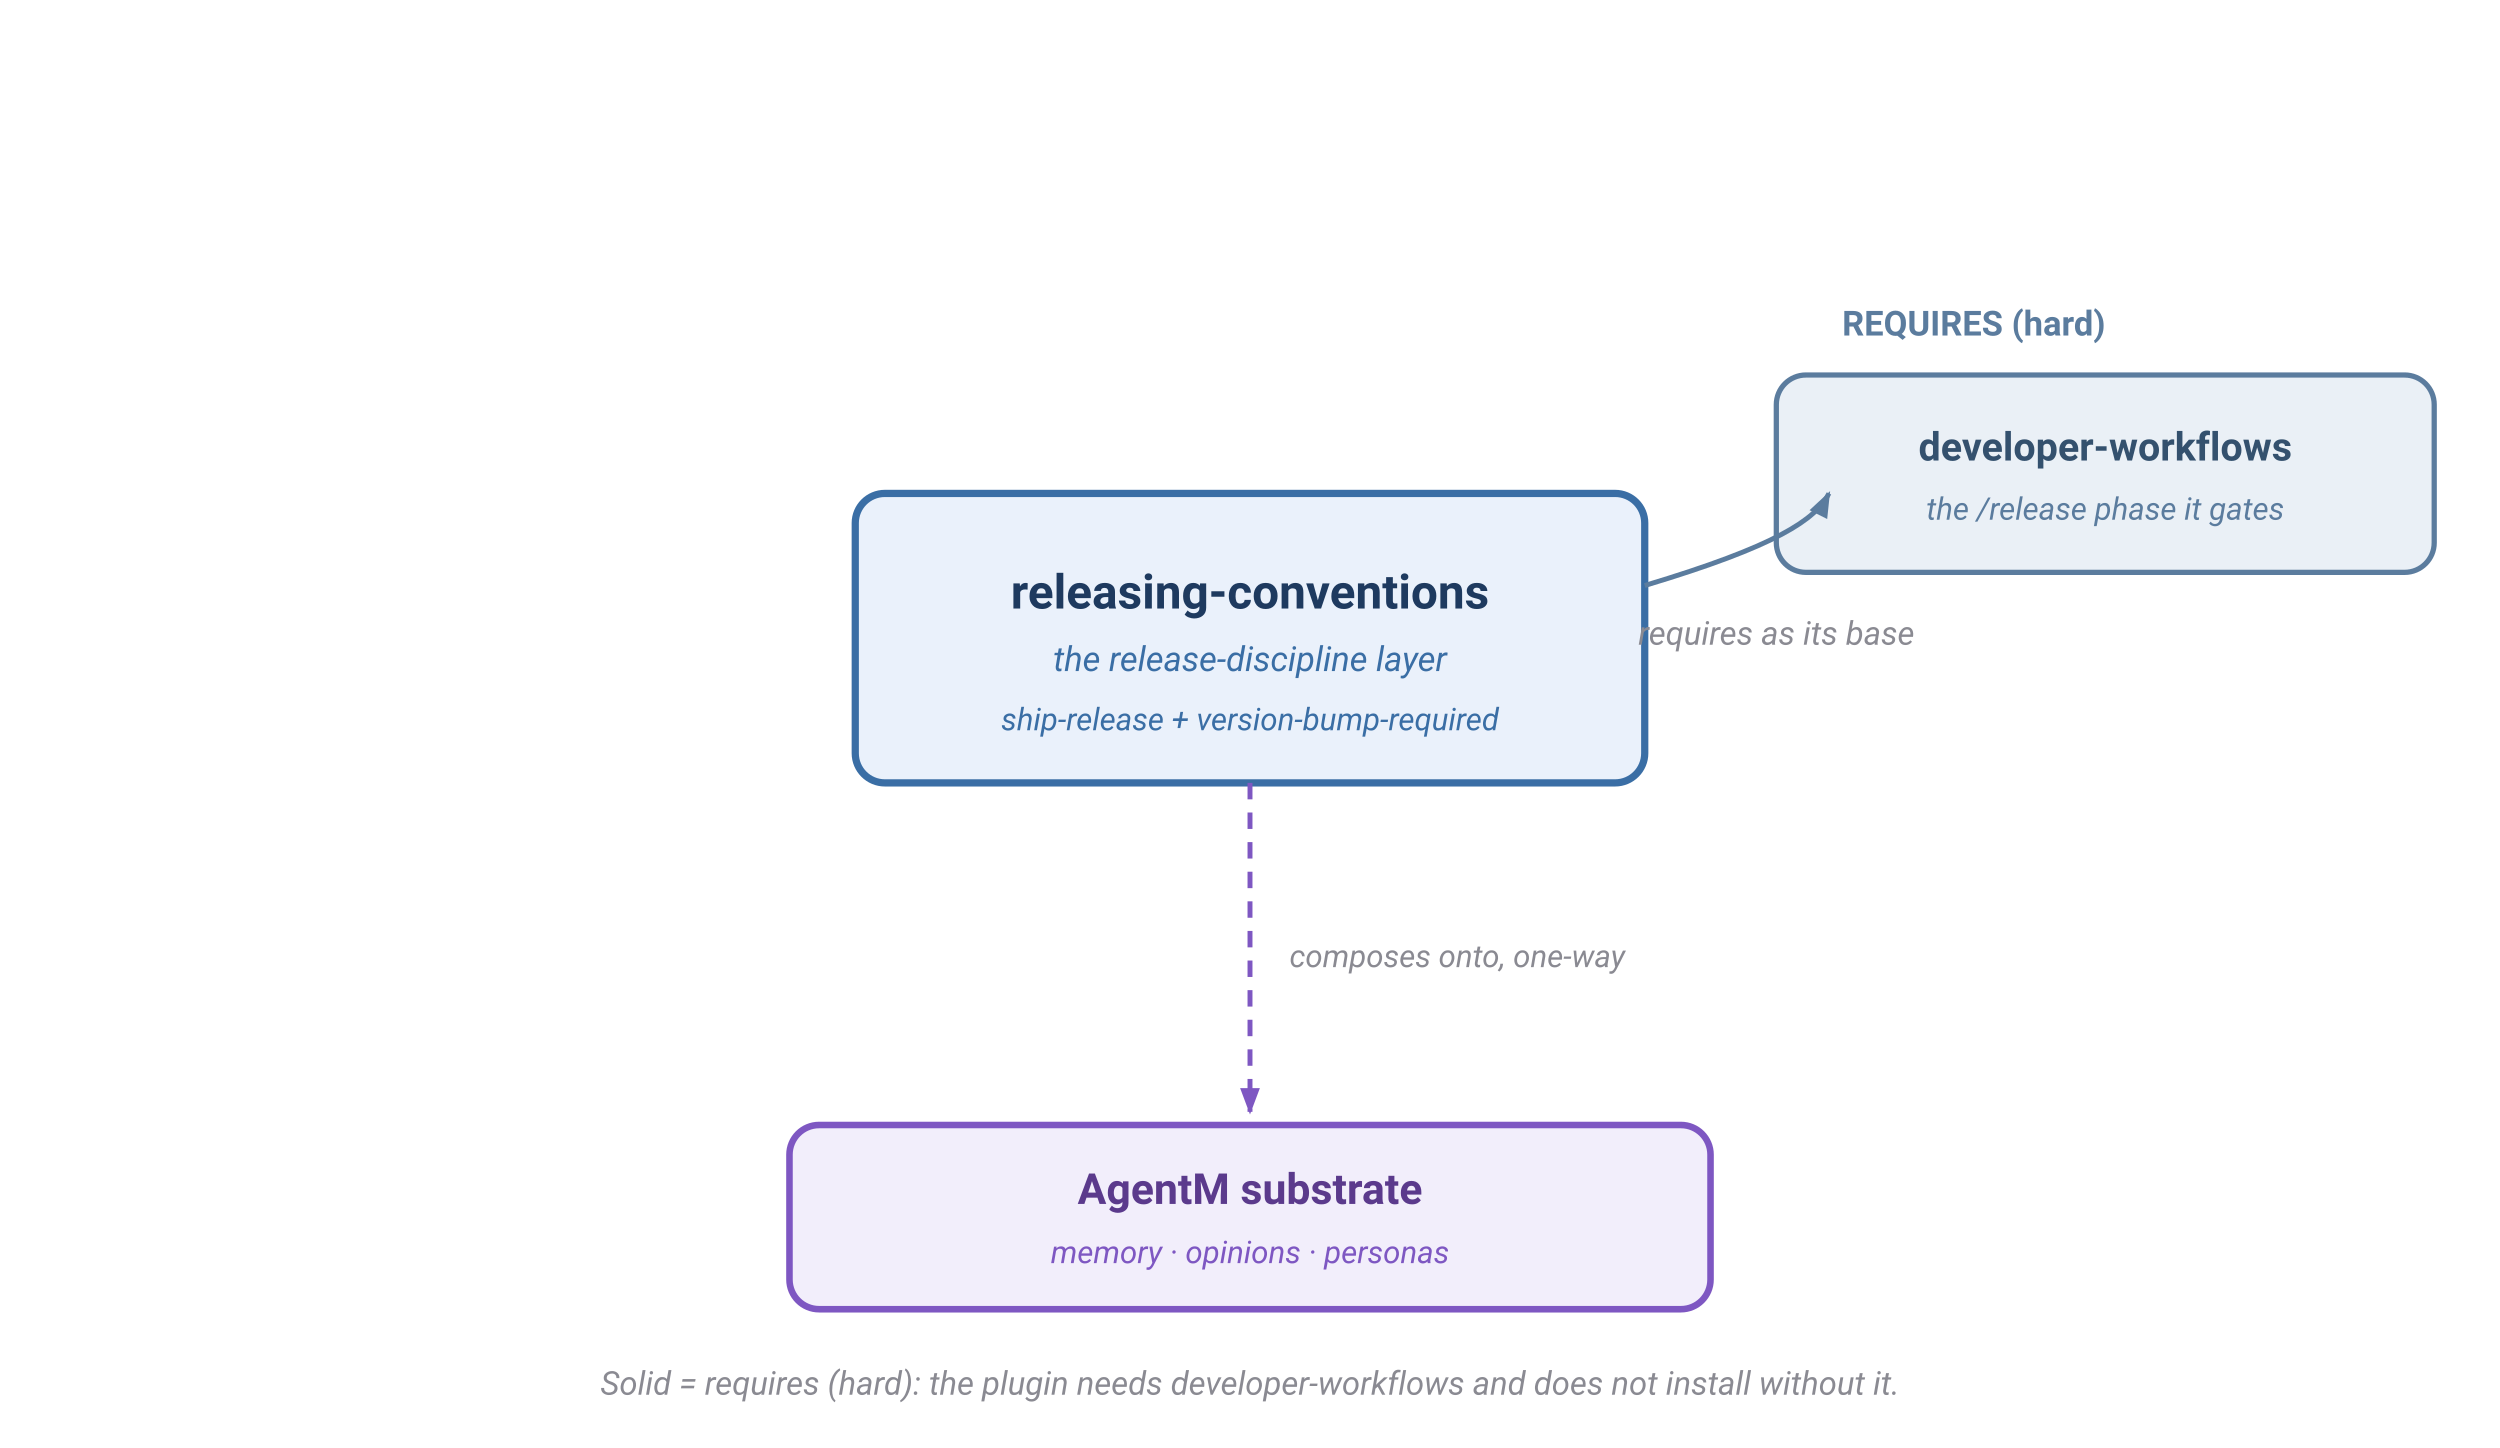
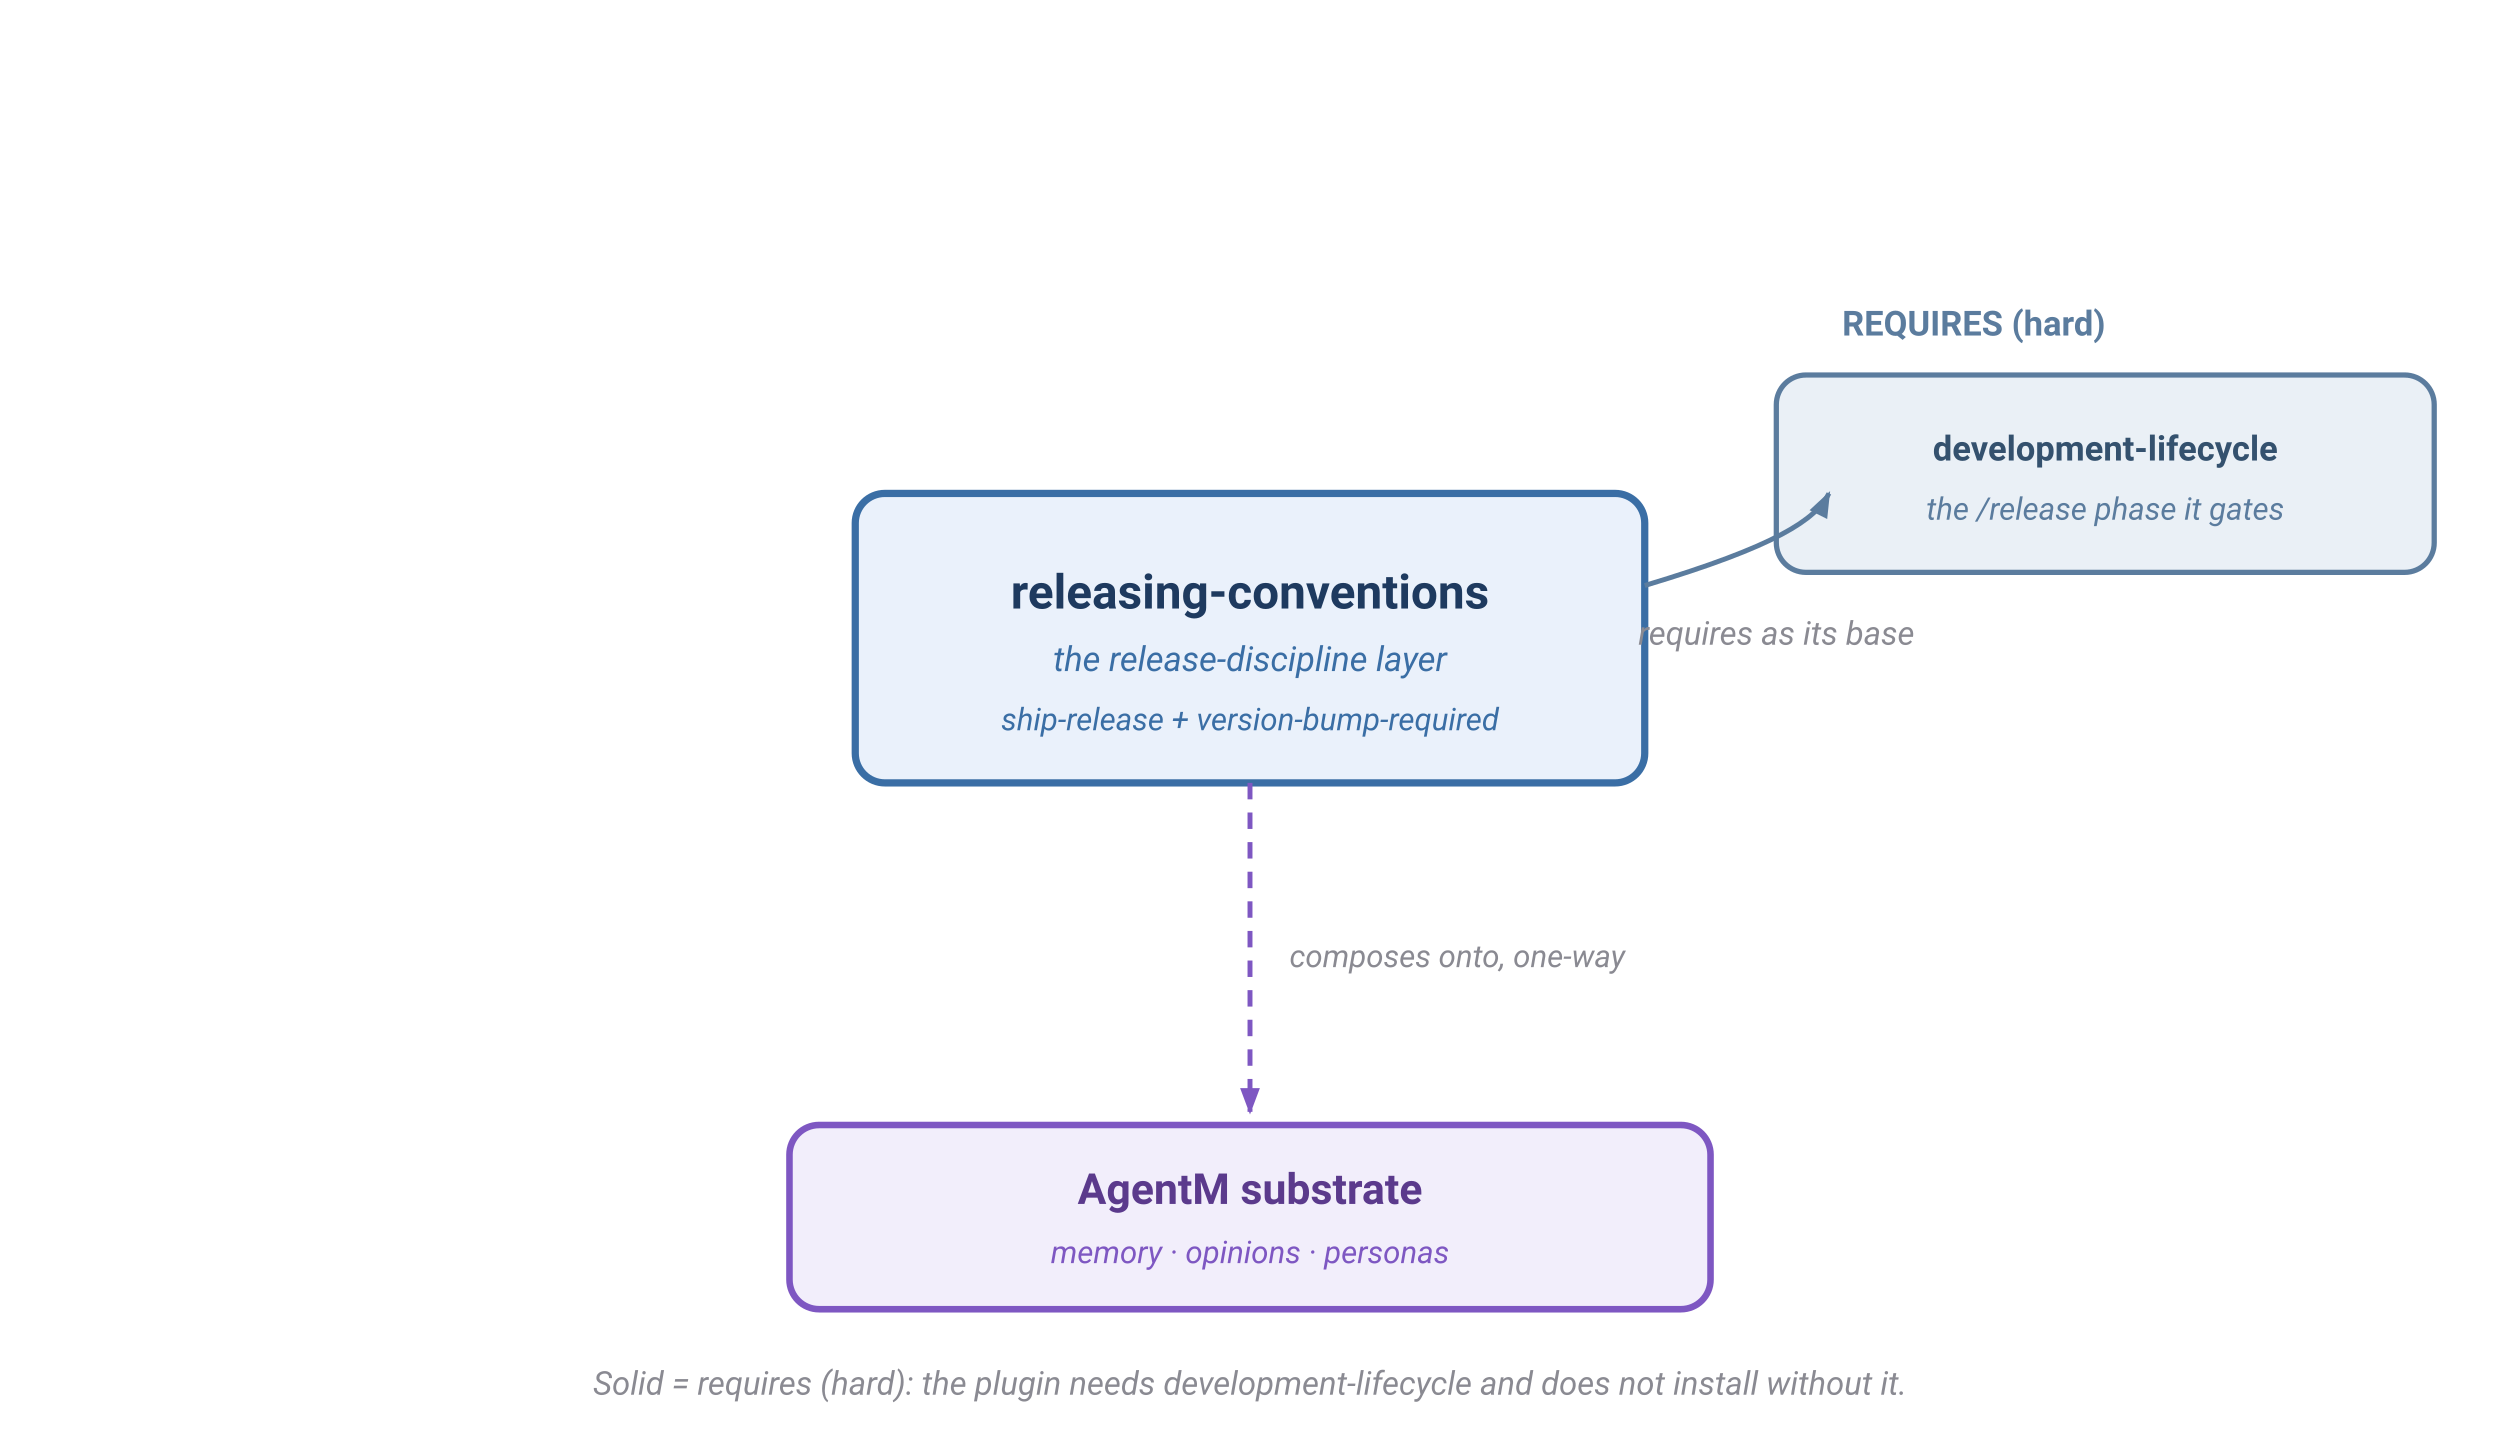
<svg xmlns="http://www.w3.org/2000/svg" viewBox="0 0 760 440" width="988" height="572" font-family="-apple-system, BlinkMacSystemFont, 'Segoe UI', Roboto, sans-serif">
  <defs>
    <marker id="req" markerWidth="10" markerHeight="10" refX="7.2" refY="3" orient="auto" markerUnits="userSpaceOnUse">
      <path d="M0,0 L8,3 L0,6 Z" fill="#5B7C9E" />
    </marker>
    <marker id="sub" markerWidth="10" markerHeight="10" refX="7.2" refY="3" orient="auto" markerUnits="userSpaceOnUse">
      <path d="M0,0 L8,3 L0,6 Z" fill="#7E57C2" />
    </marker>
  </defs>
  <rect x="260" y="150" width="240" height="88" rx="9" fill="#EAF1FB" stroke="#3A6EA5" stroke-width="2.2" />
  <text x="380" y="185" text-anchor="middle" font-size="14.5" font-weight="700" fill="#1e3a5f">releasing-conventions</text>
  <text x="380" y="204" text-anchor="middle" font-size="10.5" font-style="italic" fill="#3A6EA5">the release-discipline layer</text>
  <text x="380" y="222" text-anchor="middle" font-size="9.5" font-style="italic" fill="#3A6EA5">ship-release + version-bump-required</text>
  <text x="560" y="102" font-size="10.5" font-weight="700" fill="#5B7C9E">REQUIRES (hard)</text>
  <rect x="540" y="114" width="200" height="60" rx="9" fill="#EAF0F6" stroke="#5B7C9E" stroke-width="1.6" />
-   <text x="640" y="140" text-anchor="middle" font-size="12" font-weight="600" fill="#34516e">developer-workflows</text>
+   <text x="640" y="140" text-anchor="middle" font-size="10.5" font-weight="600" fill="#34516e">development-lifecycle</text>
  <text x="640" y="158" text-anchor="middle" font-size="9.5" font-style="italic" fill="#5B7C9E">the /release phase it gates</text>
  <path d="M500,178 C540,166 552,158 556,150" stroke="#5B7C9E" stroke-width="1.5" fill="none" marker-end="url(#req)" />
  <text x="540" y="196" text-anchor="middle" font-size="10" font-style="italic" fill="#8a8a92">requires as its base</text>
  <rect x="240" y="342" width="280" height="56" rx="9" fill="#F2EEFB" stroke="#7E57C2" stroke-width="2" />
  <text x="380" y="366" text-anchor="middle" font-size="13" font-weight="700" fill="#5b3a8c">AgentM substrate</text>
  <text x="380" y="384" text-anchor="middle" font-size="9.5" font-style="italic" fill="#7E57C2">memory · opinions · personas</text>
  <path d="M380,238 L380,338" stroke="#7E57C2" stroke-width="1.5" stroke-dasharray="5 4" fill="none" marker-end="url(#sub)" />
  <text x="392" y="294" font-size="9.5" font-style="italic" fill="#8a8a92">composes onto, one-way</text>
-   <text x="380" y="424" text-anchor="middle" font-size="10" font-style="italic" fill="#8a8a92">Solid = requires (hard): the plugin needs developer-workflows and does not install without it.</text>
+   <text x="380" y="424" text-anchor="middle" font-size="10" font-style="italic" fill="#8a8a92">Solid = requires (hard): the plugin needs development-lifecycle and does not install without it.</text>
</svg>
